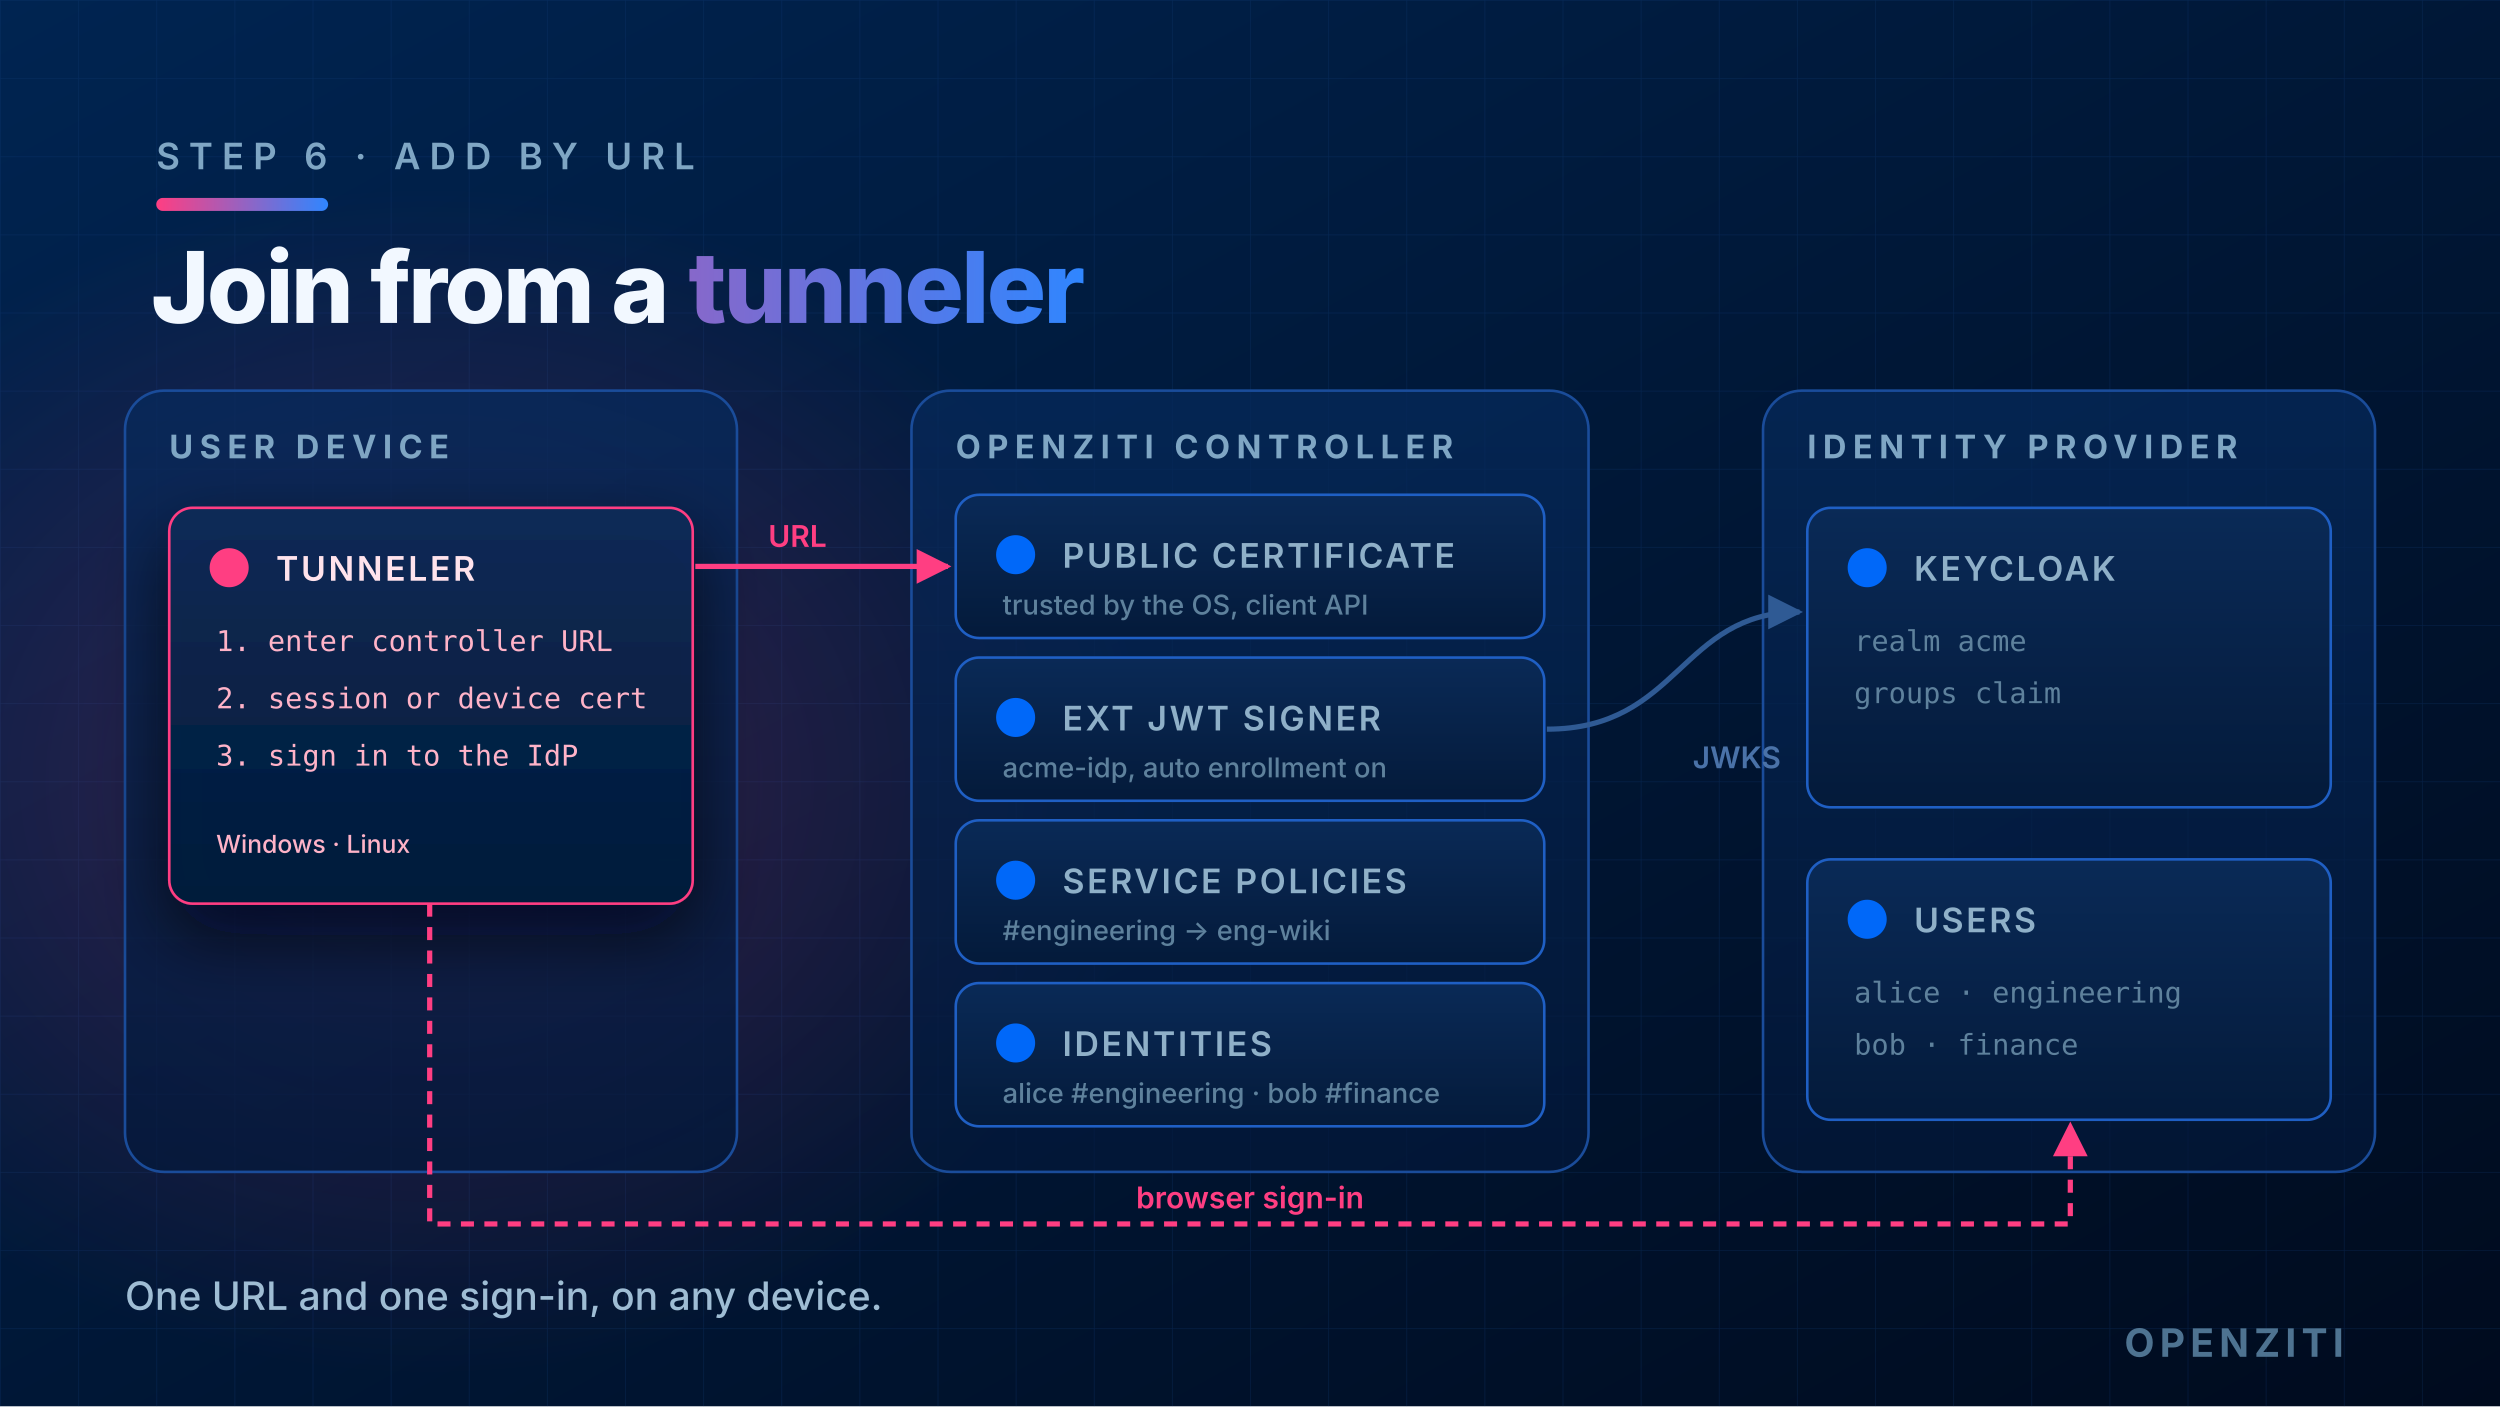
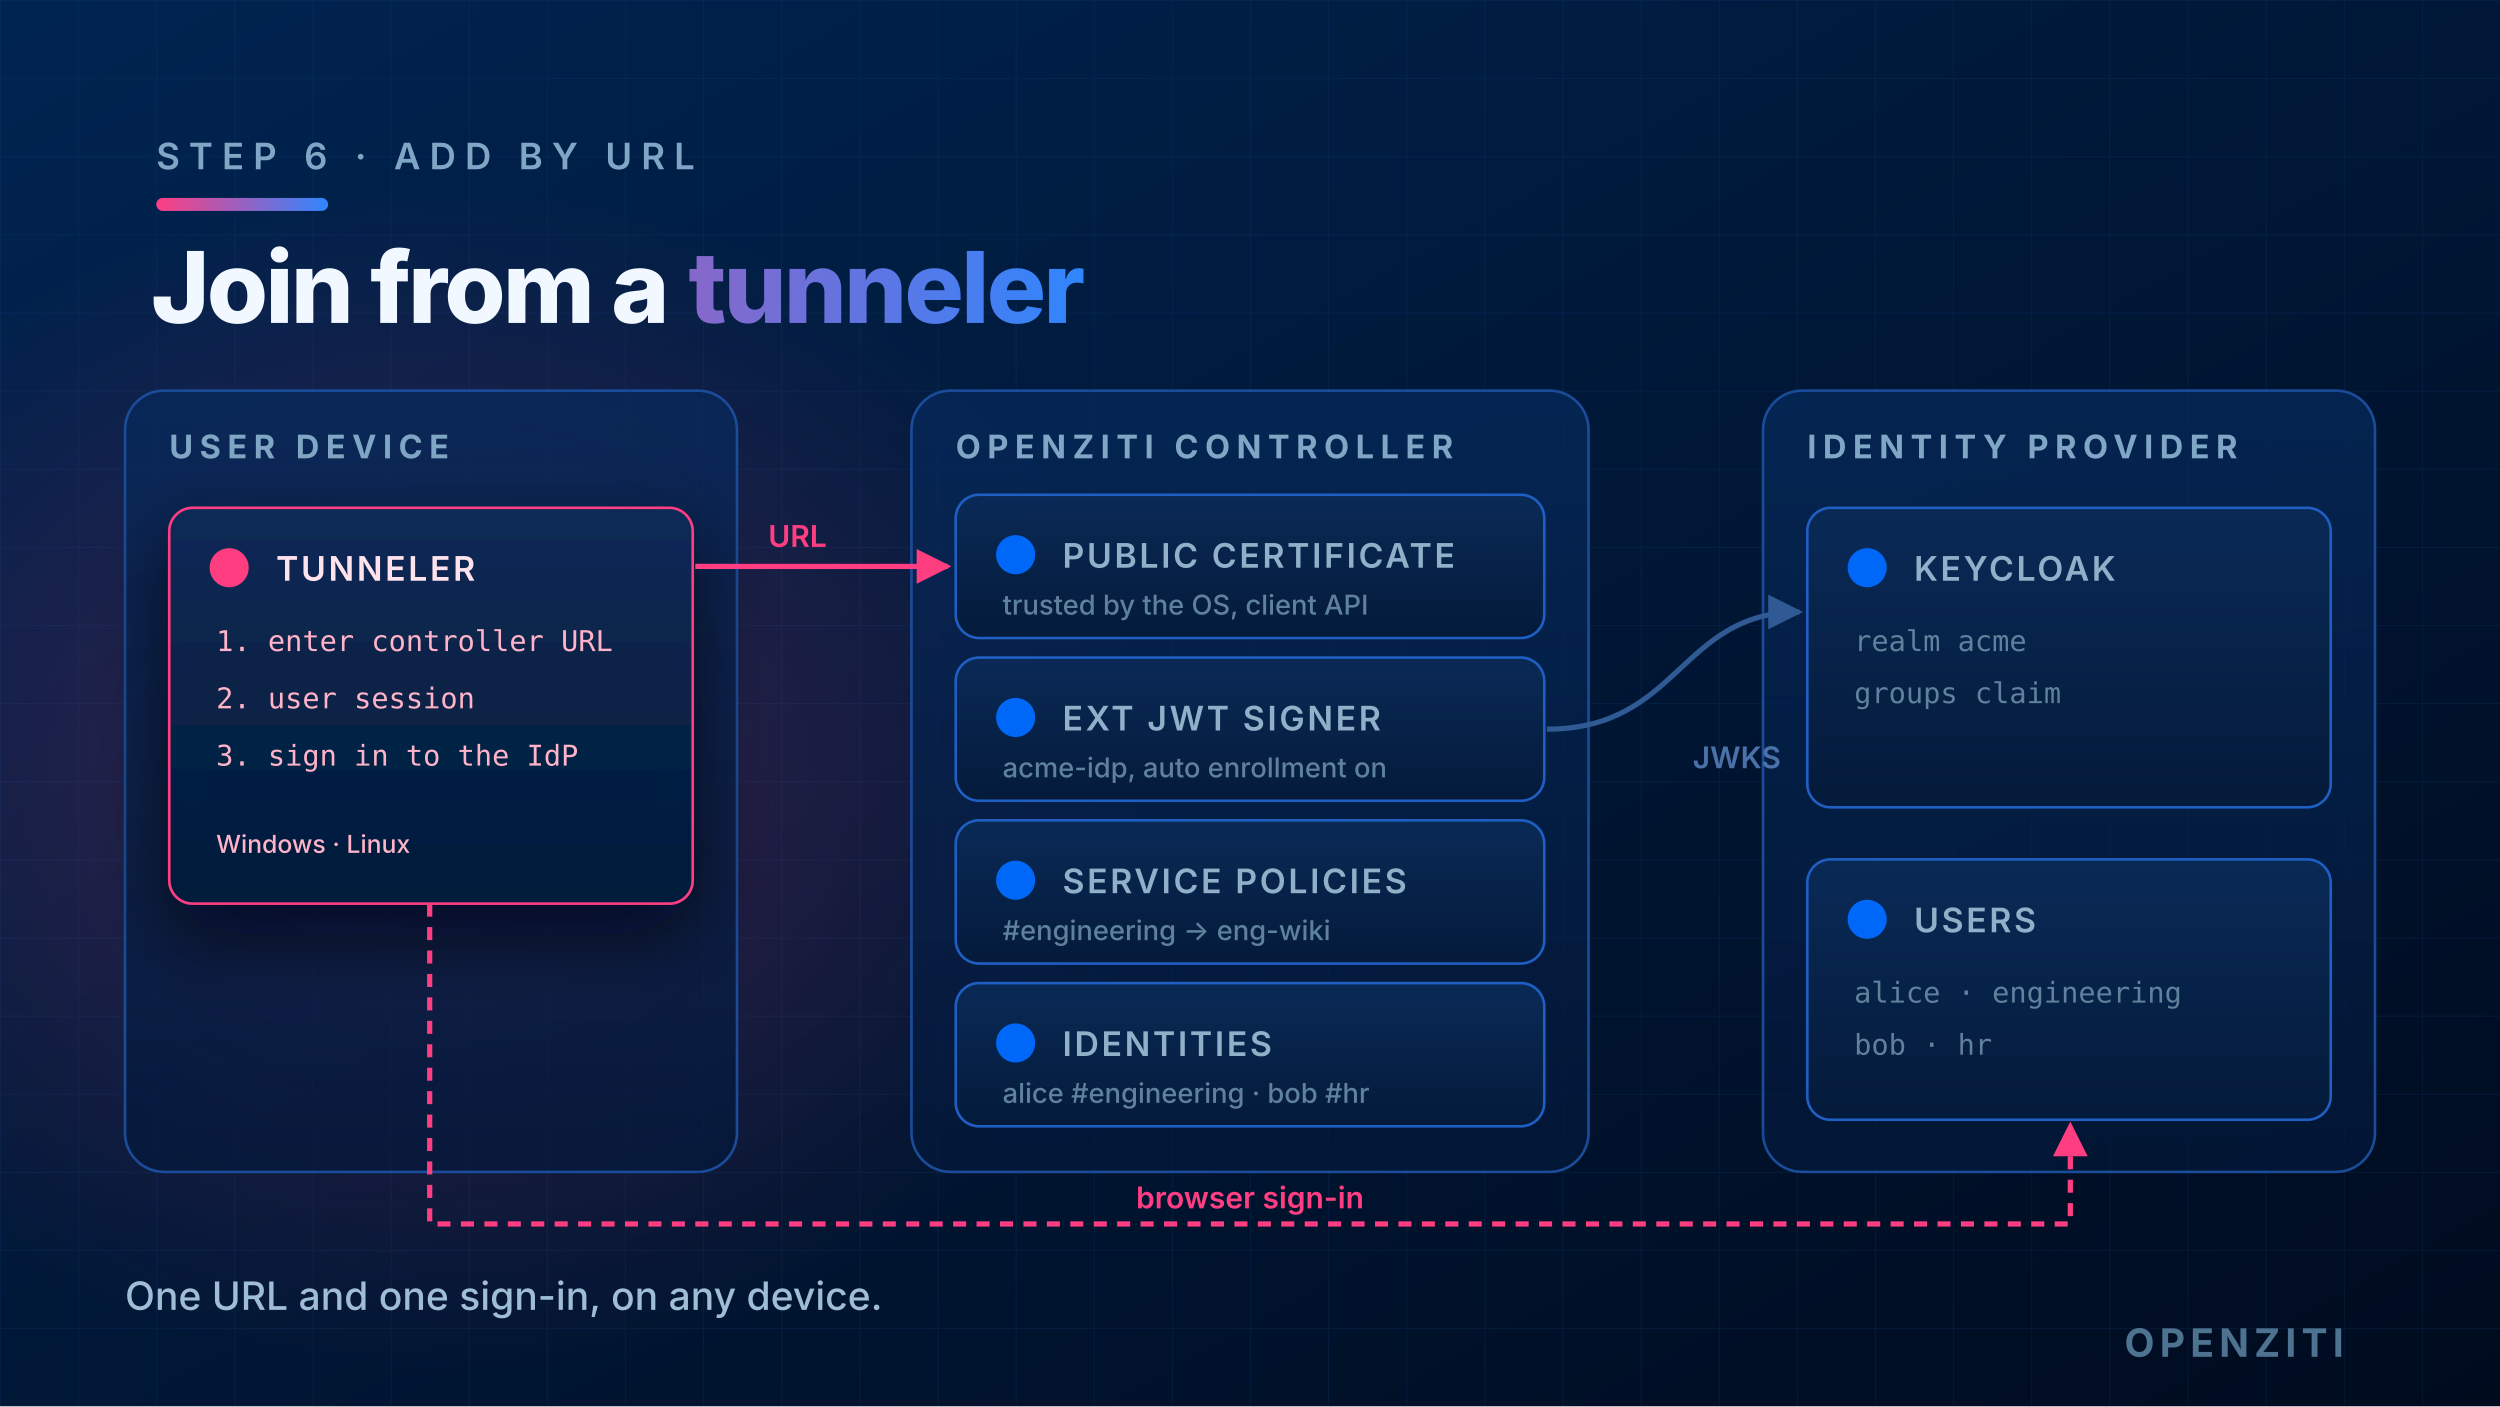
<svg xmlns="http://www.w3.org/2000/svg" width="1920" height="1080" viewBox="0 0 1920 1080" font-family="Inter, 'Segoe UI', Roboto, Helvetica, Arial, sans-serif">
  <defs>
    <linearGradient id="bg" x1="0" y1="0" x2="1" y2="1">
      <stop offset="0%" stop-color="#002451" />
      <stop offset="55%" stop-color="#001634" />
      <stop offset="100%" stop-color="#000B1E" />
    </linearGradient>
    <linearGradient id="accent" x1="0" y1="0" x2="1" y2="0">
      <stop offset="0%" stop-color="#FF3E82" />
      <stop offset="100%" stop-color="#2F86FF" />
    </linearGradient>
    <linearGradient id="cardFill" x1="0" y1="0" x2="0" y2="1">
      <stop offset="0%" stop-color="#0A2A57" stop-opacity="0.97" />
      <stop offset="100%" stop-color="#041A3A" stop-opacity="0.97" />
    </linearGradient>
    <linearGradient id="shellFill" x1="0" y1="0" x2="0" y2="1">
      <stop offset="0%" stop-color="#062A5C" stop-opacity="0.7" />
      <stop offset="100%" stop-color="#03183A" stop-opacity="0.7" />
    </linearGradient>
    <radialGradient id="glow" cx="50%" cy="50%" r="50%">
      <stop offset="0%" stop-color="#FF3E82" stop-opacity="0.22" />
      <stop offset="100%" stop-color="#FF3E82" stop-opacity="0" />
    </radialGradient>
    <pattern id="grid" width="60" height="60" patternUnits="userSpaceOnUse">
      <path d="M60 0H0V60" fill="none" stroke="#13407F" stroke-width="1" stroke-opacity="0.32" />
    </pattern>
    <filter id="lift" x="-30%" y="-30%" width="180%" height="180%">
      <feDropShadow dx="0" dy="24" stdDeviation="28" flood-color="#020609" flood-opacity="0.7" />
    </filter>
    <marker id="arrowDim" viewBox="0 0 12 12" refX="10" refY="6" markerWidth="8" markerHeight="8" orient="auto-start-reverse">
      <path d="M1 1 L11 6 L1 11 z" fill="#2F5A94" />
    </marker>
    <marker id="arrowPink" viewBox="0 0 12 12" refX="10" refY="6" markerWidth="8" markerHeight="8" orient="auto-start-reverse">
      <path d="M1 1 L11 6 L1 11 z" fill="#FF3E82" />
    </marker>
  </defs>
  <rect width="1920" height="1080" fill="url(#bg)" />
  <rect width="1920" height="1080" fill="url(#grid)" />
  <ellipse cx="330" cy="600" rx="560" ry="460" fill="url(#glow)" />
  <text x="120" y="130" fill="#7FA6C4" font-size="28" font-weight="600" letter-spacing="7">STEP 6 · ADD BY URL</text>
  <rect x="120" y="152" width="132" height="10" rx="5" fill="url(#accent)" />
  <text x="116" y="248" fill="#F2F8FF" font-size="76" font-weight="800" letter-spacing="-2">Join from a <tspan fill="url(#accent)">tunneler</tspan>
  </text>
  <rect x="96" y="300" width="470" height="600" rx="30" fill="url(#shellFill)" stroke="#1A4C9A" stroke-width="2" />
  <text x="130" y="352" fill="#7FA6C4" font-size="25" font-weight="700" letter-spacing="5">USER DEVICE</text>
  <rect x="700" y="300" width="520" height="600" rx="30" fill="url(#shellFill)" stroke="#1A4C9A" stroke-width="2" />
  <text x="734" y="352" fill="#7FA6C4" font-size="25" font-weight="700" letter-spacing="5">OPENZITI CONTROLLER</text>
  <rect x="1354" y="300" width="470" height="600" rx="30" fill="url(#shellFill)" stroke="#1A4C9A" stroke-width="2" />
  <text x="1388" y="352" fill="#7FA6C4" font-size="25" font-weight="700" letter-spacing="5">IDENTITY PROVIDER</text>
  <g filter="url(#lift)">
    <rect x="130" y="390" width="402" height="304" rx="18" fill="url(#cardFill)" stroke="#FF3E82" stroke-width="2" />
  </g>
  <circle cx="176" cy="436" r="15" fill="#FF3E82" />
  <text x="212" y="446" fill="#FFE3EC" font-size="26" font-weight="600" letter-spacing="2">TUNNELER</text>
  <text x="166" y="500" fill="#FFB3C8" font-size="22" font-weight="500" font-family="ui-monospace, 'JetBrains Mono', Consolas, monospace">1. enter controller URL</text>
-   <text x="166" y="544" fill="#FFB3C8" font-size="22" font-weight="500" font-family="ui-monospace, 'JetBrains Mono', Consolas, monospace">2. session or device cert</text>
+   <text x="166" y="544" fill="#FFB3C8" font-size="22" font-weight="500" font-family="ui-monospace, 'JetBrains Mono', Consolas, monospace">2. user session</text>
  <text x="166" y="588" fill="#FFB3C8" font-size="22" font-weight="500" font-family="ui-monospace, 'JetBrains Mono', Consolas, monospace">3. sign in to the IdP</text>
  <text x="166" y="655" fill="#FFB3C8" font-size="19" font-weight="500">Windows · Linux</text>
  <g>
    <rect x="734" y="380" width="452" height="110" rx="18" fill="url(#cardFill)" stroke="#1F5FC4" stroke-width="2" />
  </g>
  <circle cx="780" cy="426" r="15" fill="#0068F9" />
  <text x="816" y="436" fill="#8FB0C8" font-size="26" font-weight="600" letter-spacing="2">PUBLIC CERTIFICATE</text>
  <text x="770" y="472" fill="#5E819C" font-size="21" font-weight="500">trusted by the OS, client API</text>
  <g>
    <rect x="734" y="505" width="452" height="110" rx="18" fill="url(#cardFill)" stroke="#1F5FC4" stroke-width="2" />
  </g>
  <circle cx="780" cy="551" r="15" fill="#0068F9" />
  <text x="816" y="561" fill="#8FB0C8" font-size="26" font-weight="600" letter-spacing="2">EXT JWT SIGNER</text>
  <text x="770" y="597" fill="#5E819C" font-size="21" font-weight="500">acme-idp, auto enrollment on</text>
  <g>
    <rect x="734" y="630" width="452" height="110" rx="18" fill="url(#cardFill)" stroke="#1F5FC4" stroke-width="2" />
  </g>
  <circle cx="780" cy="676" r="15" fill="#0068F9" />
  <text x="816" y="686" fill="#8FB0C8" font-size="26" font-weight="600" letter-spacing="2">SERVICE POLICIES</text>
  <text x="770" y="722" fill="#5E819C" font-size="21" font-weight="500">#engineering → eng-wiki</text>
  <g>
    <rect x="734" y="755" width="452" height="110" rx="18" fill="url(#cardFill)" stroke="#1F5FC4" stroke-width="2" />
  </g>
  <circle cx="780" cy="801" r="15" fill="#0068F9" />
  <text x="816" y="811" fill="#8FB0C8" font-size="26" font-weight="600" letter-spacing="2">IDENTITIES</text>
-   <text x="770" y="847" fill="#5E819C" font-size="21" font-weight="500">alice #engineering · bob #finance</text>
+   <text x="770" y="847" fill="#5E819C" font-size="21" font-weight="500">alice #engineering · bob #hr</text>
  <g>
    <rect x="1388" y="390" width="402" height="230" rx="18" fill="url(#cardFill)" stroke="#1F5FC4" stroke-width="2" />
  </g>
  <circle cx="1434" cy="436" r="15" fill="#0068F9" />
  <text x="1470" y="446" fill="#8FB0C8" font-size="26" font-weight="600" letter-spacing="2">KEYCLOAK</text>
  <text x="1424" y="500" fill="#5E819C" font-size="22" font-weight="500" font-family="ui-monospace, 'JetBrains Mono', Consolas, monospace">realm acme</text>
  <text x="1424" y="540" fill="#5E819C" font-size="22" font-weight="500" font-family="ui-monospace, 'JetBrains Mono', Consolas, monospace">groups claim</text>
  <g>
    <rect x="1388" y="660" width="402" height="200" rx="18" fill="url(#cardFill)" stroke="#1F5FC4" stroke-width="2" />
  </g>
  <circle cx="1434" cy="706" r="15" fill="#0068F9" />
  <text x="1470" y="716" fill="#8FB0C8" font-size="26" font-weight="600" letter-spacing="2">USERS</text>
  <text x="1424" y="770" fill="#5E819C" font-size="22" font-weight="500" font-family="ui-monospace, 'JetBrains Mono', Consolas, monospace">alice · engineering</text>
-   <text x="1424" y="810" fill="#5E819C" font-size="22" font-weight="500" font-family="ui-monospace, 'JetBrains Mono', Consolas, monospace">bob · finance</text>
+   <text x="1424" y="810" fill="#5E819C" font-size="22" font-weight="500" font-family="ui-monospace, 'JetBrains Mono', Consolas, monospace">bob · hr</text>
  <path d="M534 435 L728 435" fill="none" stroke="#FF3E82" stroke-width="4" marker-end="url(#arrowPink)" />
  <text x="590" y="420" fill="#FF3E82" font-size="23" font-weight="600" text-anchor="start">URL</text>
  <path d="M1188 560 C1290 560 1290 470 1382 470" fill="none" stroke="#2F5A94" stroke-width="4" marker-end="url(#arrowDim)" />
  <text x="1300" y="590" fill="#4A72A8" font-size="23" font-weight="600" text-anchor="start">JWKS</text>
  <path d="M330 694 L330 940 L1590 940 L1590 864" fill="none" stroke="#FF3E82" stroke-width="4" stroke-dasharray="10 8" marker-end="url(#arrowPink)" />
  <text x="960" y="928" fill="#FF3E82" font-size="23" font-weight="600" text-anchor="middle">browser sign-in</text>
  <text x="96" y="1006" fill="#9FBDD4" font-size="30" font-weight="500">One URL and one sign-in, on any device.</text>
  <text x="1800" y="1042" fill="#4E7391" font-size="30" font-weight="700" text-anchor="end" letter-spacing="4">OPENZITI</text>
</svg>
